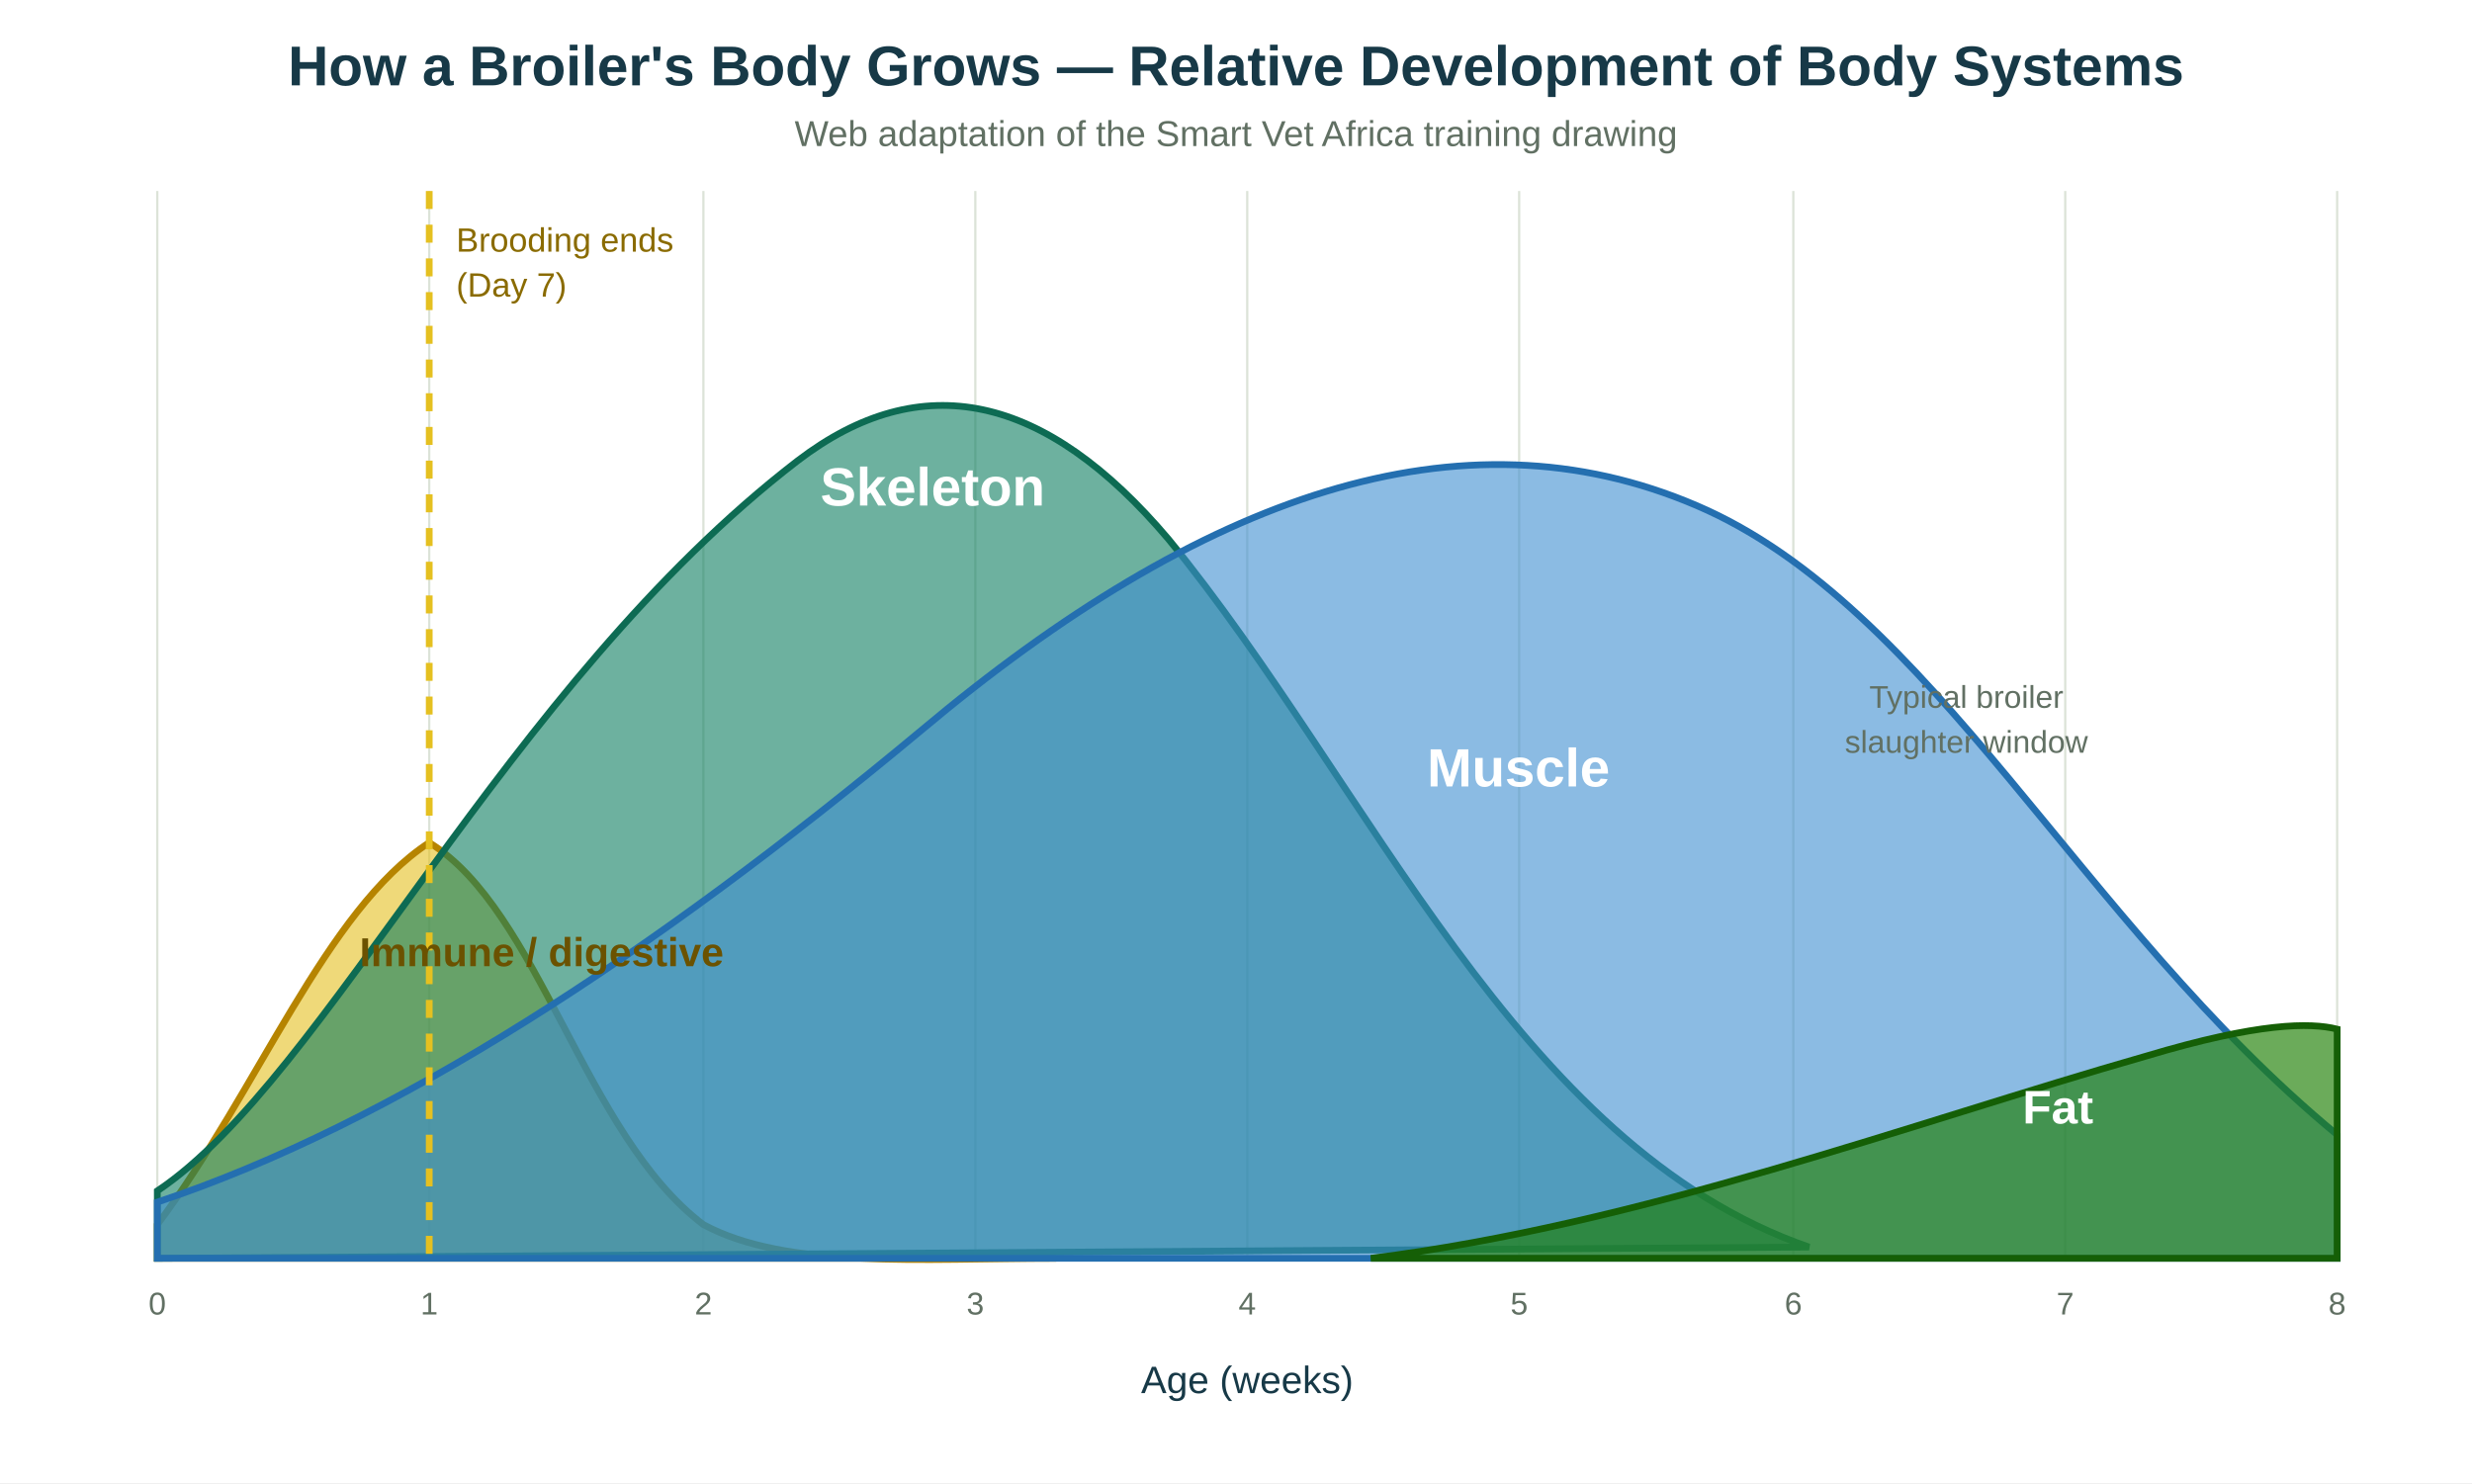
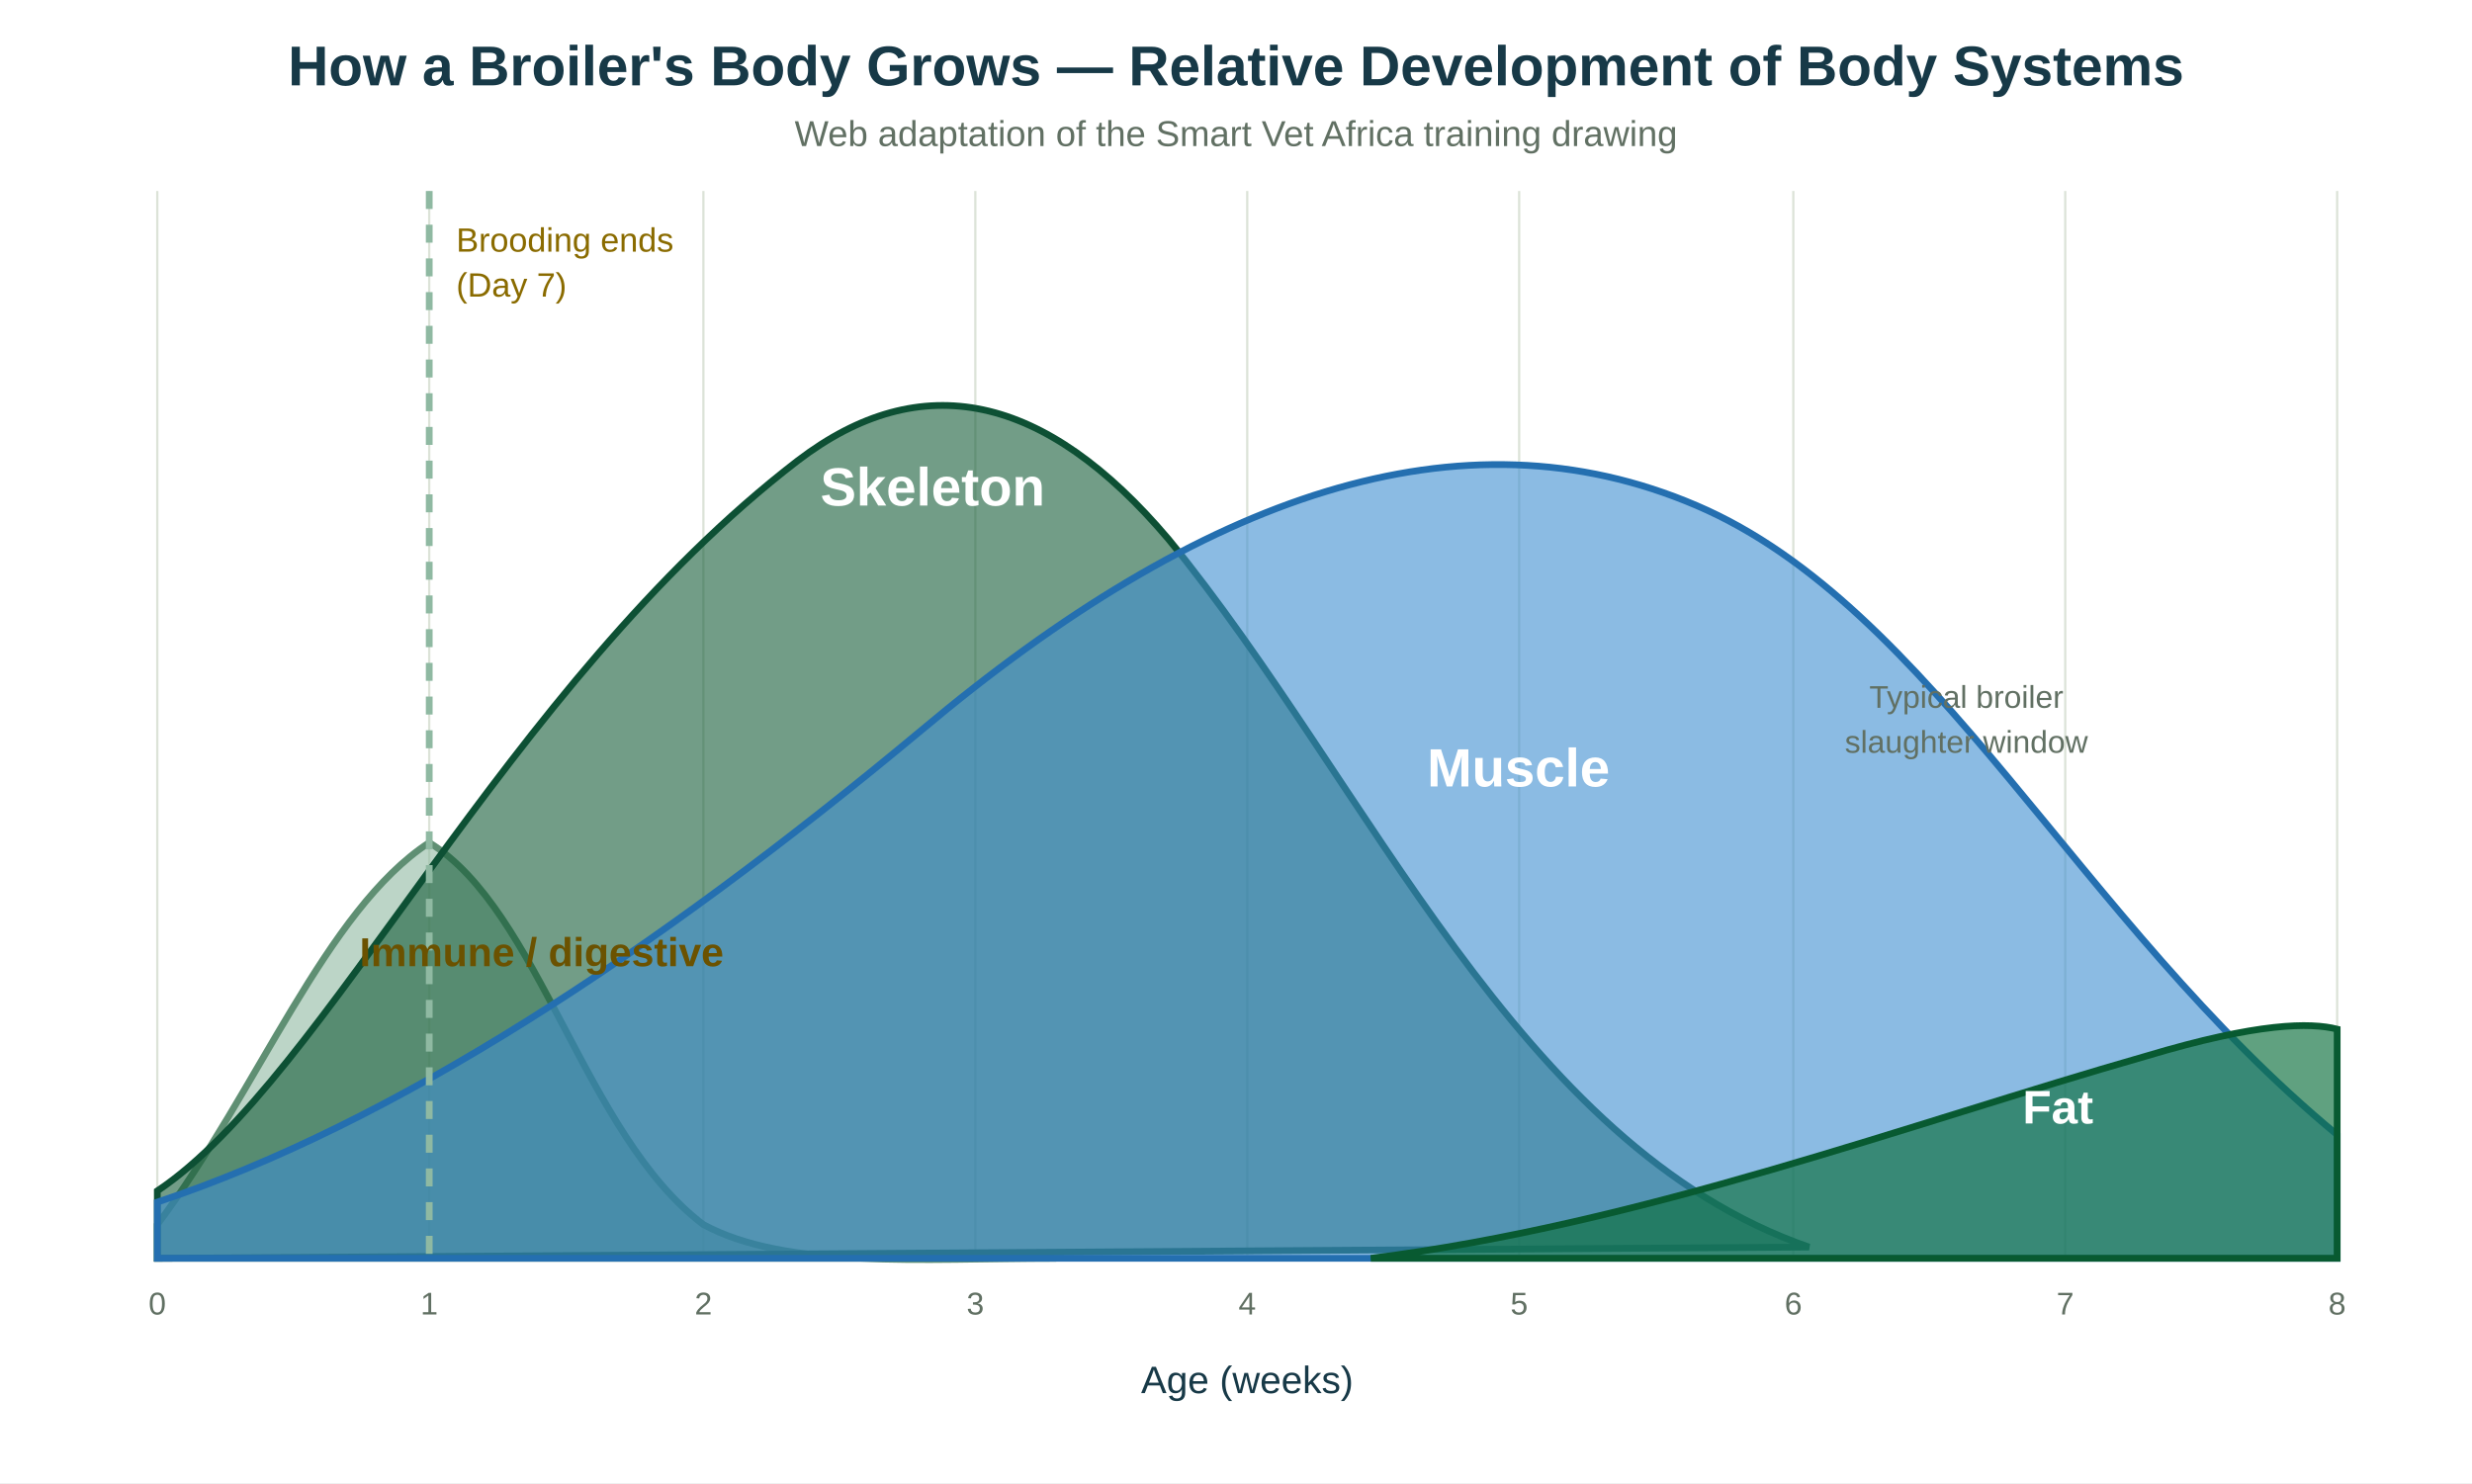
<svg xmlns="http://www.w3.org/2000/svg" viewBox="0 0 1100 660" role="img" aria-labelledby="title desc">
  <rect width="1100" height="660" fill="#fff" />
  <text x="550" y="38" text-anchor="middle" font-family="Arial,sans-serif" font-size="25" font-weight="700" fill="#173947">How a Broiler's Body Grows — Relative Development of Body Systems</text>
  <text x="550" y="65" text-anchor="middle" font-family="Arial,sans-serif" font-size="16" fill="#617063">Web adaptation of the Smart Vet Africa training drawing</text>
  <g stroke="#dce3d8" stroke-width="1">
    <path d="M70 560H1040" />
    <path d="M70 85V560" />
    <path d="M191 85V560" />
    <path d="M313 85V560" />
    <path d="M434 85V560" />
    <path d="M555 85V560" />
    <path d="M676 85V560" />
    <path d="M798 85V560" />
    <path d="M919 85V560" />
    <path d="M1040 85V560" />
  </g>
-   <path d="M70 545 C115 485 145 405 191 375 C240 405 260 505 313 545 C350 565 410 560 470 560 L70 560 Z" fill="#e5c020" fill-opacity=".60" stroke="#b68400" stroke-width="3" />
-   <path d="M70 530 C145 480 225 305 355 205 C410 163 465 175 520 240 C610 350 675 510 805 555 L70 560 Z" fill="#0d7e5f" fill-opacity=".60" stroke="#0d6b53" stroke-width="3" />
+   <path d="M70 545 C115 485 145 405 191 375 C240 405 260 505 313 545 C350 565 410 560 470 560 L70 560 Z" fill="#8fb9a2" fill-opacity=".60" stroke="#5f8f73" stroke-width="3" />
+   <path d="M70 530 C145 480 225 305 355 205 C410 163 465 175 520 240 C610 350 675 510 805 555 L70 560 Z" fill="#145c38" fill-opacity=".60" stroke="#0d5034" stroke-width="3" />
  <path d="M70 535 C175 500 290 425 410 325 C535 220 650 180 755 225 C860 270 925 410 1040 505 L1040 560 L70 560 Z" fill="#3e8ed0" fill-opacity=".60" stroke="#246fb0" stroke-width="3" />
-   <path d="M610 560 C730 545 850 500 955 470 C1005 455 1028 455 1040 458 L1040 560 Z" fill="#1c7e02" fill-opacity=".65" stroke="#155f06" stroke-width="3" />
-   <path d="M191 85V560" stroke="#e5c020" stroke-width="3" stroke-dasharray="8 7" />
+   <path d="M610 560 C730 545 850 500 955 470 C1005 455 1028 455 1040 458 L1040 560 Z" fill="#0b6f3c" fill-opacity=".65" stroke="#085a31" stroke-width="3" />
+   <path d="M191 85V560" stroke="#8fb9a2" stroke-width="3" stroke-dasharray="8 7" />
  <text x="203" y="112" font-family="Arial,sans-serif" font-size="15" fill="#8a6b00">Brooding ends</text>
  <text x="203" y="132" font-family="Arial,sans-serif" font-size="15" fill="#8a6b00">(Day 7)</text>
  <g font-family="Arial,sans-serif" font-weight="700">
    <text x="160" y="430" font-size="18" fill="#6b5200">Immune / digestive</text>
    <text x="365" y="225" font-size="24" fill="#fff">Skeleton</text>
    <text x="635" y="350" font-size="24" fill="#fff">Muscle</text>
    <text x="900" y="500" font-size="21" fill="#fff">Fat</text>
  </g>
  <g font-family="Arial,sans-serif" font-size="14" fill="#617063">
    <text x="70" y="585" text-anchor="middle">0</text>
    <text x="191" y="585" text-anchor="middle">1</text>
    <text x="313" y="585" text-anchor="middle">2</text>
    <text x="434" y="585" text-anchor="middle">3</text>
    <text x="555" y="585" text-anchor="middle">4</text>
    <text x="676" y="585" text-anchor="middle">5</text>
    <text x="798" y="585" text-anchor="middle">6</text>
    <text x="919" y="585" text-anchor="middle">7</text>
    <text x="1040" y="585" text-anchor="middle">8</text>
    <text x="555" y="620" text-anchor="middle" font-size="17" fill="#173947">Age (weeks)</text>
    <text x="875" y="315" text-anchor="middle">Typical broiler</text>
    <text x="875" y="335" text-anchor="middle">slaughter window</text>
  </g>
</svg>
